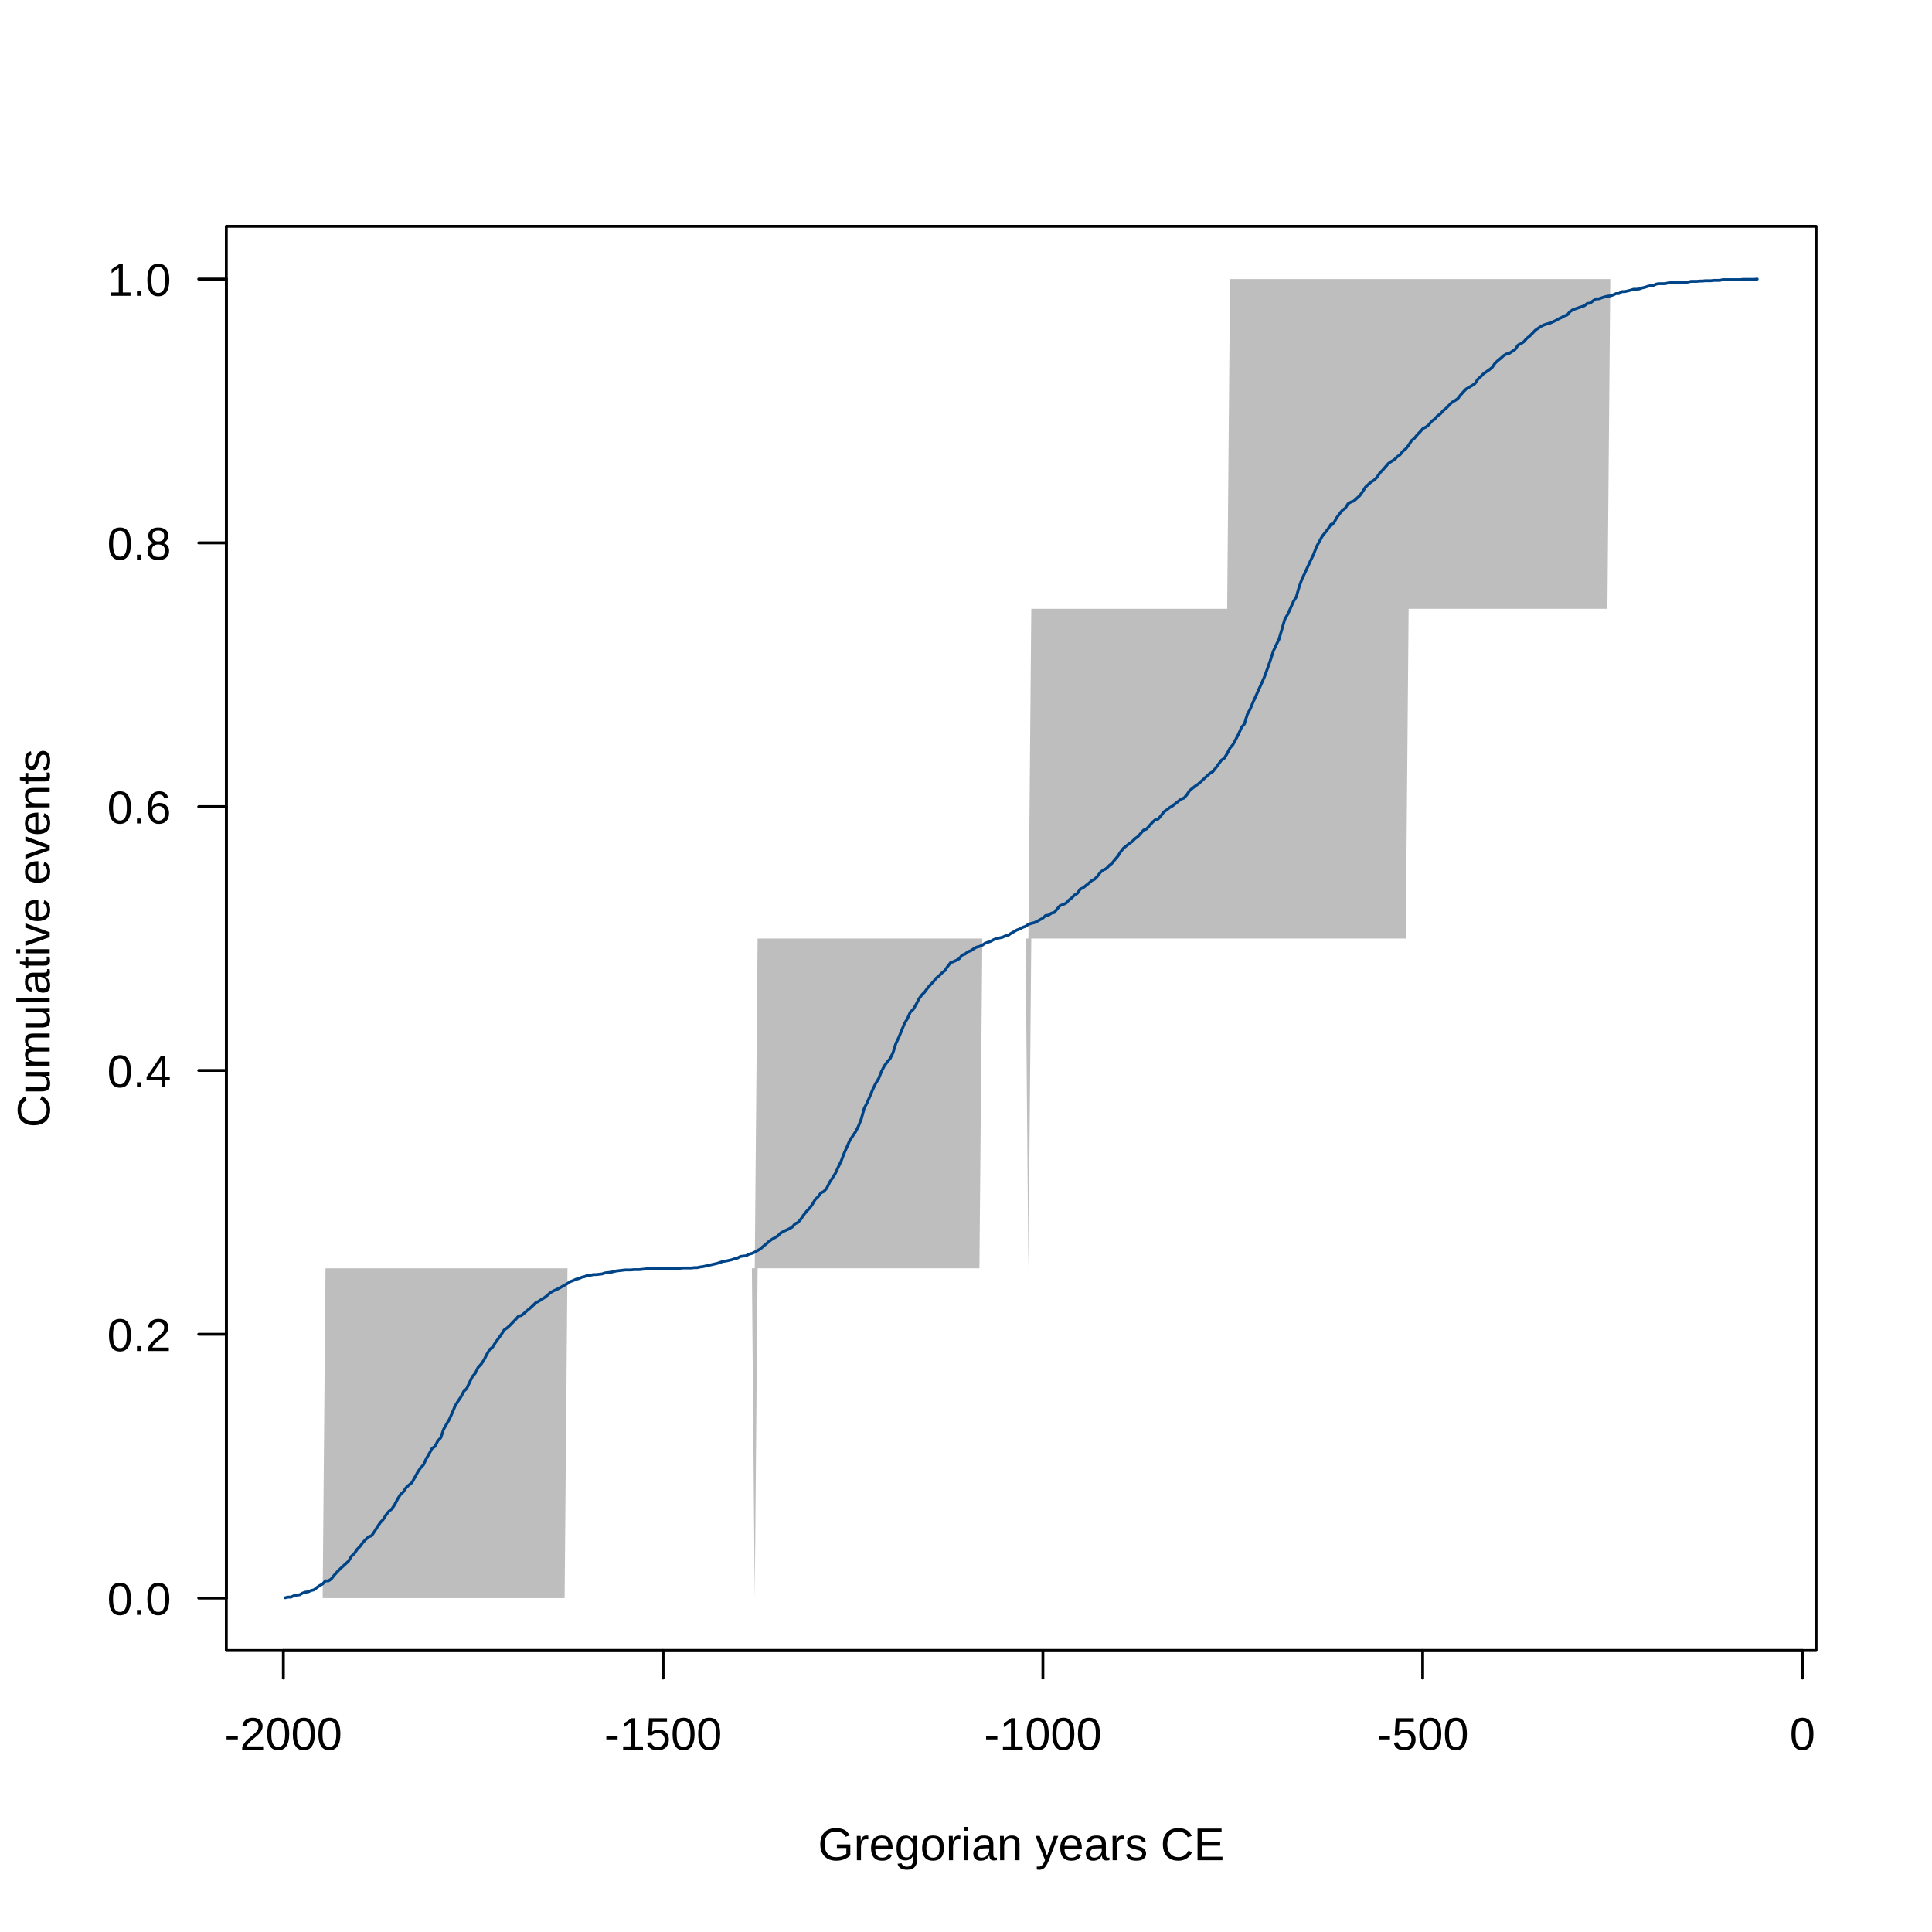
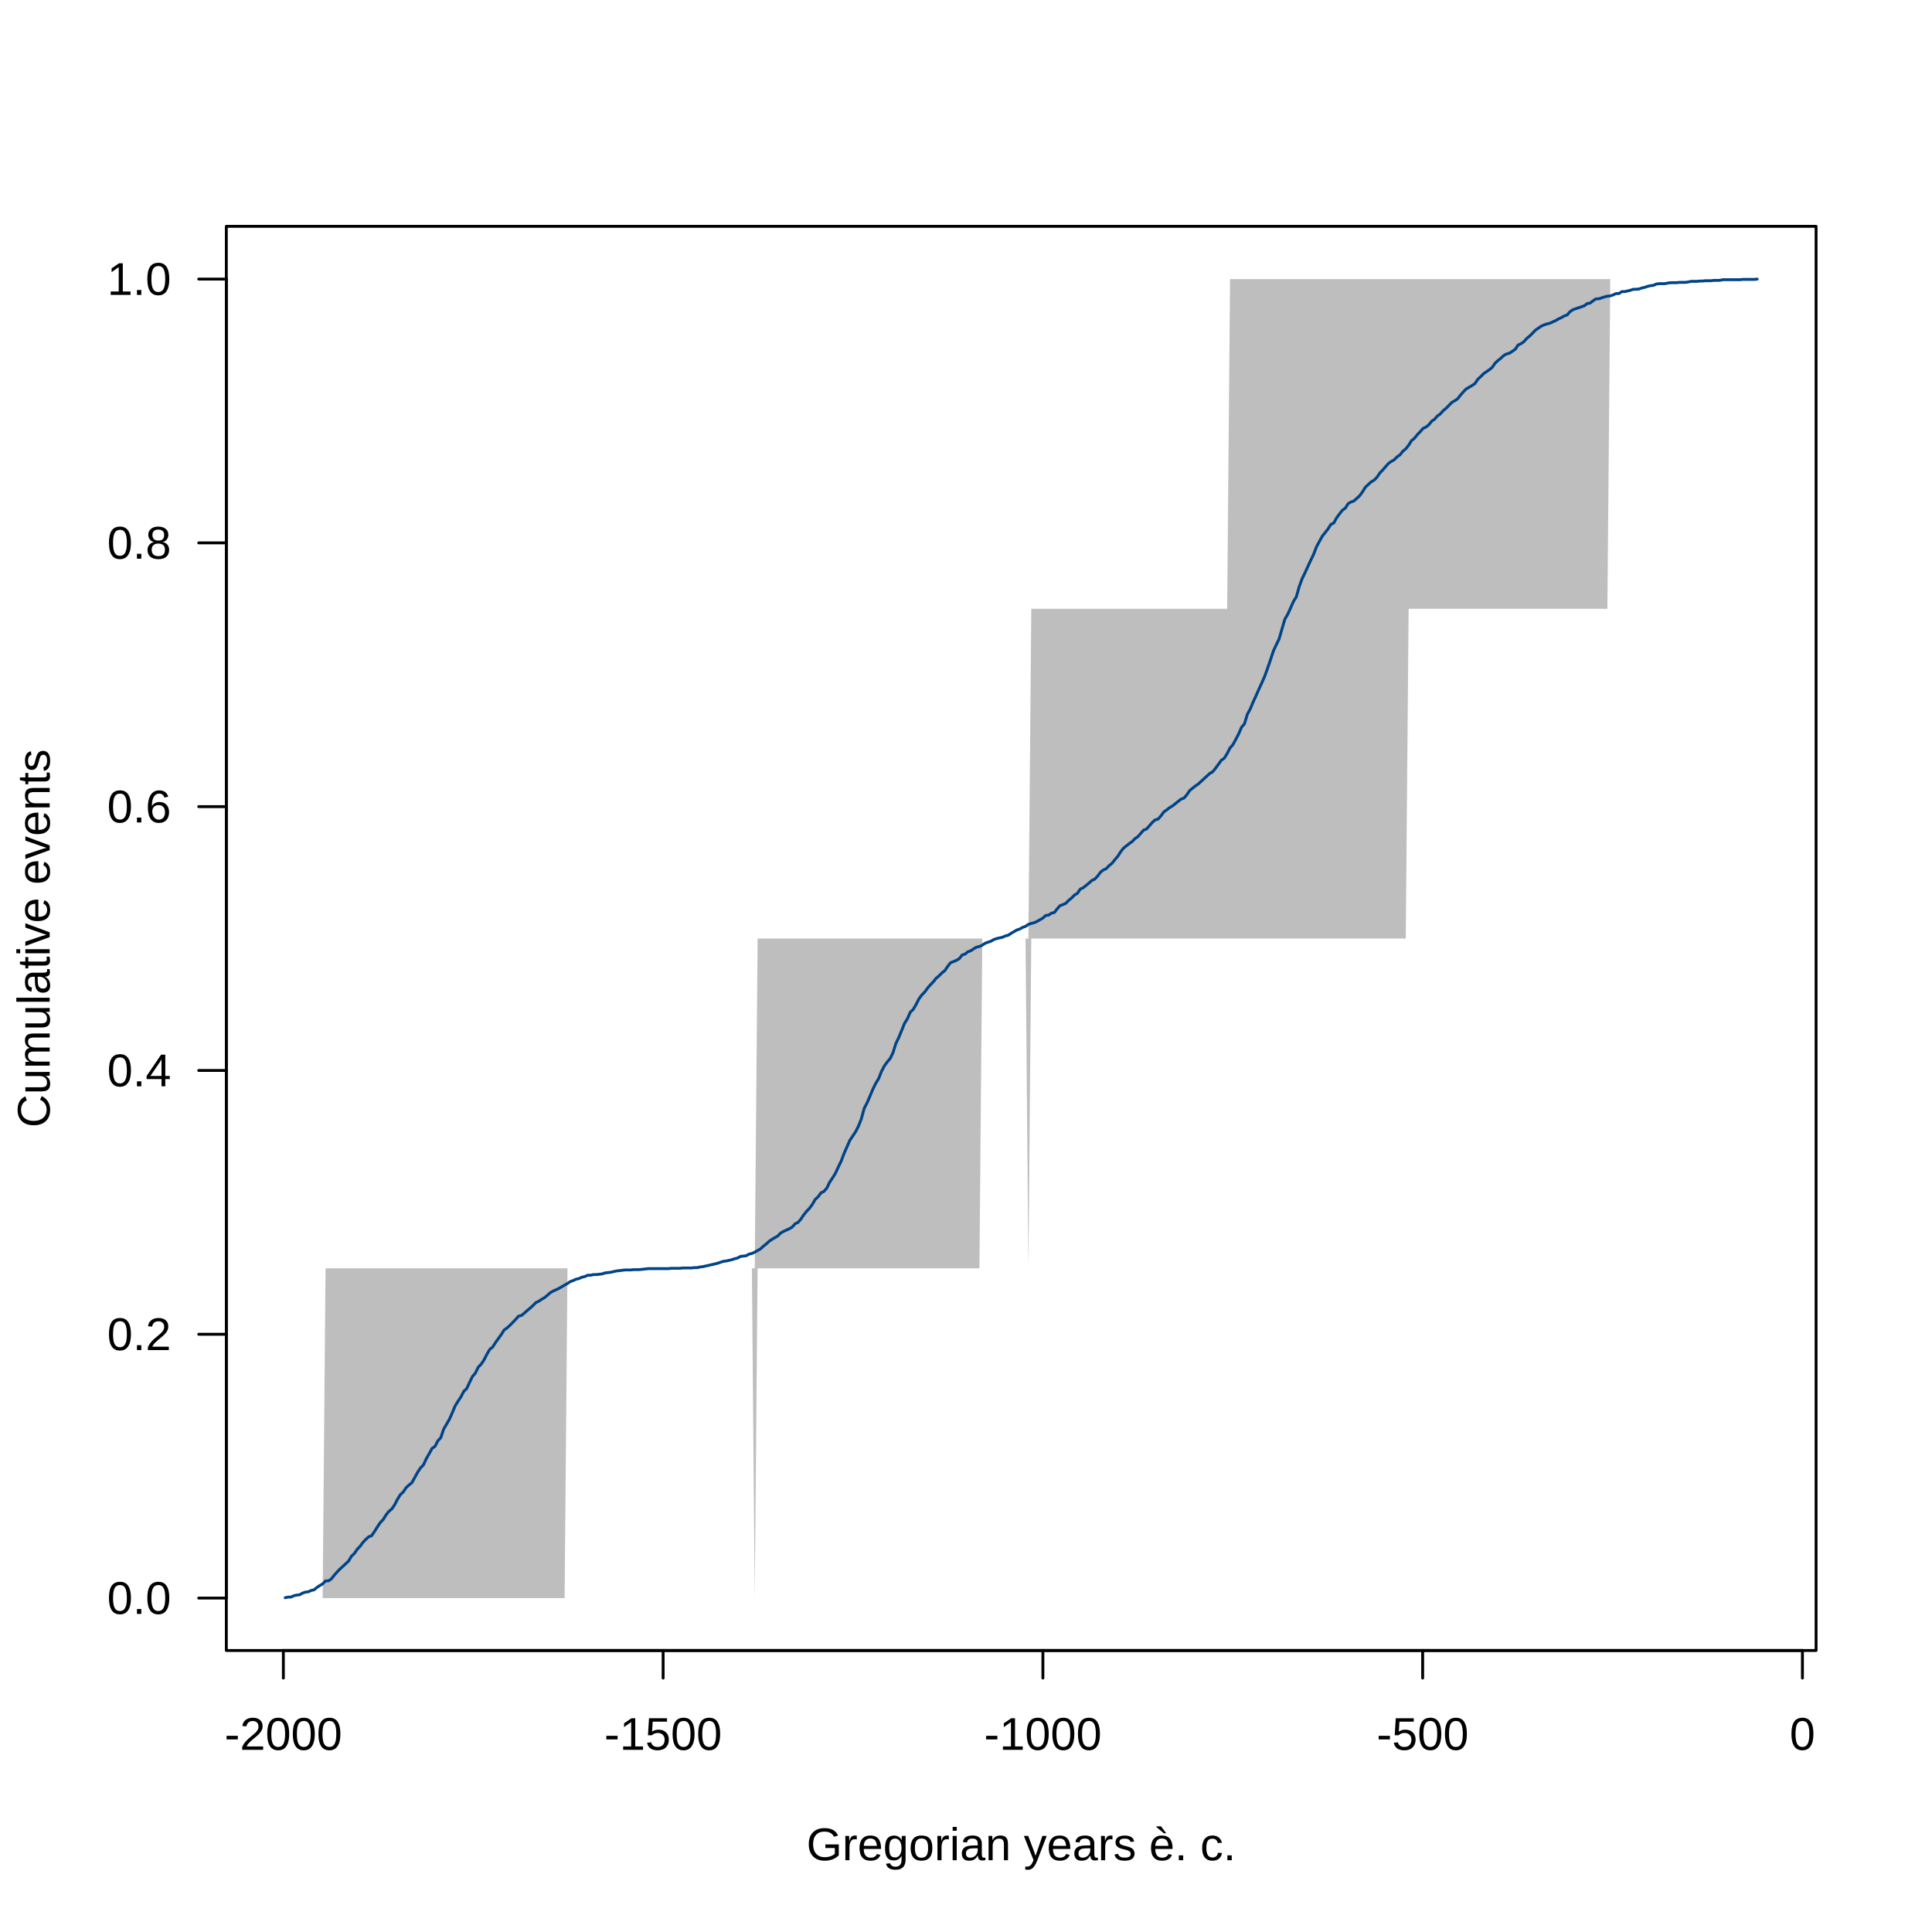
<svg xmlns="http://www.w3.org/2000/svg" class="svglite" width="504.00pt" height="504.00pt" viewBox="0 0 504.00 504.00">
  <defs>
    <style type="text/css">
    .svglite line, .svglite polyline, .svglite polygon, .svglite path, .svglite rect, .svglite circle {
      fill: none;
      stroke: #000000;
      stroke-linecap: round;
      stroke-linejoin: round;
      stroke-miterlimit: 10.00;
    }
    .svglite text {
      white-space: pre;
    }
  </style>
  </defs>
  <rect width="100%" height="100%" style="stroke: none; fill: #FFFFFF;" />
  <defs>
    <clipPath id="cpMC4wMHw1MDQuMDB8MC4wMHw1MDQuMDA=">
      <rect x="0.00" y="0.00" width="504.00" height="504.00" />
    </clipPath>
  </defs>
  <g clip-path="url(#cpMC4wMHw1MDQuMDB8MC4wMHw1MDQuMDA=)">
</g>
  <defs>
    <clipPath id="cpNTkuMDR8NDczLjc2fDU5LjA0fDQzMC41Ng==">
      <rect x="59.04" y="59.04" width="414.72" height="371.52" />
    </clipPath>
  </defs>
  <g clip-path="url(#cpNTkuMDR8NDczLjc2fDU5LjA0fDQzMC41Ng==)">
    <polygon points="74.40,416.89 75.15,416.89 75.90,416.89 76.65,416.89 77.41,416.89 78.16,416.89 78.91,416.89 79.66,416.89 80.41,416.89 81.16,416.89 81.91,416.89 82.67,416.89 83.42,416.89 84.17,416.89 84.92,416.89 85.67,416.89 86.42,416.89 87.17,416.89 87.93,416.89 88.68,416.89 89.43,416.89 90.18,416.89 90.93,416.89 91.68,416.89 92.43,416.89 93.19,416.89 93.94,416.89 94.69,416.89 95.44,416.89 96.19,416.89 96.94,416.89 97.70,416.89 98.45,416.89 99.20,416.89 99.95,416.89 100.70,416.89 101.45,416.89 102.20,416.89 102.96,416.89 103.71,416.89 104.46,416.89 105.21,416.89 105.96,416.89 106.71,416.89 107.46,416.89 108.22,416.89 108.97,416.89 109.72,416.89 110.47,416.89 111.22,416.89 111.97,416.89 112.72,416.89 113.48,416.89 114.23,416.89 114.98,416.89 115.73,416.89 116.48,416.89 117.23,416.89 117.99,416.89 118.74,416.89 119.49,416.89 120.24,416.89 120.99,416.89 121.74,416.89 122.49,416.89 123.25,416.89 124.00,416.89 124.75,416.89 125.50,416.89 126.25,416.89 127.00,416.89 127.75,416.89 128.51,416.89 129.26,416.89 130.01,416.89 130.76,416.89 131.51,416.89 132.26,416.89 133.01,416.89 133.77,416.89 134.52,416.89 135.27,416.89 136.02,416.89 136.77,416.89 137.52,416.89 138.27,416.89 139.03,416.89 139.78,416.89 140.53,416.89 141.28,416.89 142.03,416.89 142.78,416.89 143.54,416.89 144.29,416.89 145.04,416.89 145.79,416.89 146.54,416.89 147.29,416.89 148.04,330.86 148.80,330.86 149.55,330.86 150.30,330.86 151.05,330.86 151.80,330.86 152.55,330.86 153.30,330.86 154.06,330.86 154.81,330.86 155.56,330.86 156.31,330.86 157.06,330.86 157.81,330.86 158.56,330.86 159.32,330.86 160.07,330.86 160.82,330.86 161.57,330.86 162.32,330.86 163.07,330.86 163.82,330.86 164.58,330.86 165.33,330.86 166.08,330.86 166.83,330.86 167.58,330.86 168.33,330.86 169.08,330.86 169.84,330.86 170.59,330.86 171.34,330.86 172.09,330.86 172.84,330.86 173.59,330.86 174.35,330.86 175.10,330.86 175.85,330.86 176.60,330.86 177.35,330.86 178.10,330.86 178.85,330.86 179.61,330.86 180.36,330.86 181.11,330.86 181.86,330.86 182.61,330.86 183.36,330.86 184.11,330.86 184.87,330.86 185.62,330.86 186.37,330.86 187.12,330.86 187.87,330.86 188.62,330.86 189.37,330.86 190.13,330.86 190.88,330.86 191.63,330.86 192.38,330.86 193.13,330.86 193.88,330.86 194.63,330.86 195.39,330.86 196.14,330.86 196.89,416.89 197.64,330.86 198.39,330.86 199.14,330.86 199.90,330.86 200.65,330.86 201.40,330.86 202.15,330.86 202.90,330.86 203.65,330.86 204.40,330.86 205.16,330.86 205.91,330.86 206.66,330.86 207.41,330.86 208.16,330.86 208.91,330.86 209.66,330.86 210.42,330.86 211.17,330.86 211.92,330.86 212.67,330.86 213.42,330.86 214.17,330.86 214.92,330.86 215.68,330.86 216.43,330.86 217.18,330.86 217.93,330.86 218.68,330.86 219.43,330.86 220.18,330.86 220.94,330.86 221.69,330.86 222.44,330.86 223.19,330.86 223.94,330.86 224.69,330.86 225.44,330.86 226.20,330.86 226.95,330.86 227.70,330.86 228.45,330.86 229.20,330.86 229.95,330.86 230.71,330.86 231.46,330.86 232.21,330.86 232.96,330.86 233.71,330.86 234.46,330.86 235.21,330.86 235.97,330.86 236.72,330.86 237.47,330.86 238.22,330.86 238.97,330.86 239.72,330.86 240.47,330.86 241.23,330.86 241.98,330.86 242.73,330.86 243.48,330.86 244.23,330.86 244.98,330.86 245.73,330.86 246.49,330.86 247.24,330.86 247.99,330.86 248.74,330.86 249.49,330.86 250.24,330.86 250.99,330.86 251.75,330.86 252.50,330.86 253.25,330.86 254.00,330.86 254.75,330.86 255.50,330.86 256.26,244.84 257.01,244.84 257.76,244.84 258.51,244.84 259.26,244.84 260.01,244.84 260.76,244.84 261.52,244.84 262.27,244.84 263.02,244.84 263.77,244.84 264.52,244.84 265.27,244.84 266.02,244.84 266.78,244.84 267.53,244.84 268.28,330.86 269.03,244.84 269.78,244.84 270.53,244.84 271.28,244.84 272.04,244.84 272.79,244.84 273.54,244.84 274.29,244.84 275.04,244.84 275.79,244.84 276.54,244.84 277.30,244.84 278.05,244.84 278.80,244.84 279.55,244.84 280.30,244.84 281.05,244.84 281.80,244.84 282.56,244.84 283.31,244.84 284.06,244.84 284.81,244.84 285.56,244.84 286.31,244.84 287.07,244.84 287.82,244.84 288.57,244.84 289.32,244.84 290.07,244.84 290.82,244.84 291.57,244.84 292.33,244.84 293.08,244.84 293.83,244.84 294.58,244.84 295.33,244.84 296.08,244.84 296.83,244.84 297.59,244.84 298.34,244.84 299.09,244.84 299.84,244.84 300.59,244.84 301.34,244.84 302.09,244.84 302.85,244.84 303.60,244.84 304.35,244.84 305.10,244.84 305.85,244.84 306.60,244.84 307.35,244.84 308.11,244.84 308.86,244.84 309.61,244.84 310.36,244.84 311.11,244.84 311.86,244.84 312.62,244.84 313.37,244.84 314.12,244.84 314.87,244.84 315.62,244.84 316.37,244.84 317.12,244.84 317.88,244.84 318.63,244.84 319.38,244.84 320.13,244.84 320.88,244.84 321.63,244.84 322.38,244.84 323.14,244.84 323.89,244.84 324.64,244.84 325.39,244.84 326.14,244.84 326.89,244.84 327.64,244.84 328.40,244.84 329.15,244.84 329.90,244.84 330.65,244.84 331.40,244.84 332.15,244.84 332.90,244.84 333.66,244.84 334.41,244.84 335.16,244.84 335.91,244.84 336.66,244.84 337.41,244.84 338.16,244.84 338.92,244.84 339.67,244.84 340.42,244.84 341.17,244.84 341.92,244.84 342.67,244.84 343.43,244.84 344.18,244.84 344.93,244.84 345.68,244.84 346.43,244.84 347.18,244.84 347.93,244.84 348.69,244.84 349.44,244.84 350.19,244.84 350.94,244.84 351.69,244.84 352.44,244.84 353.19,244.84 353.95,244.84 354.70,244.84 355.45,244.84 356.20,244.84 356.95,244.84 357.70,244.84 358.45,244.84 359.21,244.84 359.96,244.84 360.71,244.84 361.46,244.84 362.21,244.84 362.96,244.84 363.71,244.84 364.47,244.84 365.22,244.84 365.97,244.84 366.72,244.84 367.47,158.82 368.22,158.82 368.97,158.82 369.73,158.82 370.48,158.82 371.23,158.82 371.98,158.82 372.73,158.82 373.48,158.82 374.24,158.82 374.99,158.82 375.74,158.82 376.49,158.82 377.24,158.82 377.99,158.82 378.74,158.82 379.50,158.82 380.25,158.82 381.00,158.82 381.75,158.82 382.50,158.82 383.25,158.82 384.00,158.82 384.76,158.82 385.51,158.82 386.26,158.82 387.01,158.82 387.76,158.82 388.51,158.82 389.26,158.82 390.02,158.82 390.77,158.82 391.52,158.82 392.27,158.82 393.02,158.82 393.77,158.82 394.52,158.82 395.28,158.82 396.03,158.82 396.78,158.82 397.53,158.82 398.28,158.82 399.03,158.82 399.79,158.82 400.54,158.82 401.29,158.82 402.04,158.82 402.79,158.82 403.54,158.82 404.29,158.82 405.05,158.82 405.80,158.82 406.55,158.82 407.30,158.82 408.05,158.82 408.80,158.82 409.55,158.82 410.31,158.82 411.06,158.82 411.81,158.82 412.56,158.82 413.31,158.82 414.06,158.82 414.81,158.82 415.57,158.82 416.32,158.82 417.07,158.82 417.82,158.82 418.57,158.82 419.32,158.82 420.07,72.80 420.83,72.80 421.58,72.80 422.33,72.80 423.08,72.80 423.83,72.80 424.58,72.80 425.33,72.80 426.09,72.80 426.84,72.80 427.59,72.80 428.34,72.80 429.09,72.80 429.84,72.80 430.60,72.80 431.35,72.80 432.10,72.80 432.85,72.80 433.60,72.80 434.35,72.80 435.10,72.80 435.86,72.80 436.61,72.80 437.36,72.80 438.11,72.80 438.86,72.80 439.61,72.80 440.36,72.80 441.12,72.80 441.87,72.80 442.62,72.80 443.37,72.80 444.12,72.80 444.87,72.80 445.62,72.80 446.38,72.80 447.13,72.80 447.88,72.80 448.63,72.80 449.38,72.80 450.13,72.80 450.89,72.80 451.64,72.80 452.39,72.80 453.14,72.80 453.89,72.80 454.64,72.80 455.39,72.80 456.15,72.80 456.90,72.80 457.65,72.80 458.40,72.80 458.40,72.80 457.65,72.80 456.90,72.80 456.15,72.80 455.39,72.80 454.64,72.80 453.89,72.80 453.14,72.80 452.39,72.80 451.64,72.80 450.89,72.80 450.13,72.80 449.38,72.80 448.63,72.80 447.88,72.80 447.13,72.80 446.38,72.80 445.62,72.80 444.87,72.80 444.12,72.80 443.37,72.80 442.62,72.80 441.87,72.80 441.12,72.80 440.36,72.80 439.61,72.80 438.86,72.80 438.11,72.80 437.36,72.80 436.61,72.80 435.86,72.80 435.10,72.80 434.35,72.80 433.60,72.80 432.85,72.80 432.10,72.80 431.35,72.80 430.60,72.80 429.84,72.80 429.09,72.80 428.34,72.80 427.59,72.80 426.84,72.80 426.09,72.80 425.33,72.80 424.58,72.80 423.83,72.80 423.08,72.80 422.33,72.80 421.58,72.80 420.83,72.80 420.07,72.80 419.32,72.80 418.57,72.80 417.82,72.80 417.07,72.80 416.32,72.80 415.57,72.80 414.81,72.80 414.06,72.80 413.31,72.80 412.56,72.80 411.81,72.80 411.06,72.80 410.31,72.80 409.55,72.80 408.80,72.80 408.05,72.80 407.30,72.80 406.55,72.80 405.80,72.80 405.05,72.80 404.29,72.80 403.54,72.80 402.79,72.80 402.04,72.80 401.29,72.80 400.54,72.80 399.79,72.80 399.03,72.80 398.28,72.80 397.53,72.80 396.78,72.80 396.03,72.80 395.28,72.80 394.52,72.80 393.77,72.80 393.02,72.80 392.27,72.80 391.52,72.80 390.77,72.80 390.02,72.80 389.26,72.80 388.51,72.80 387.76,72.80 387.01,72.80 386.26,72.80 385.51,72.80 384.76,72.80 384.00,72.80 383.25,72.80 382.50,72.80 381.75,72.80 381.00,72.80 380.25,72.80 379.50,72.80 378.74,72.80 377.99,72.80 377.24,72.80 376.49,72.80 375.74,72.80 374.99,72.80 374.24,72.80 373.48,72.80 372.73,72.80 371.98,72.80 371.23,72.80 370.48,72.80 369.73,72.80 368.97,72.80 368.22,72.80 367.47,72.80 366.72,72.80 365.97,72.80 365.22,72.80 364.47,72.80 363.71,72.80 362.96,72.80 362.21,72.80 361.46,72.80 360.71,72.80 359.96,72.80 359.21,72.80 358.45,72.80 357.70,72.80 356.95,72.80 356.20,72.80 355.45,72.80 354.70,72.80 353.95,72.80 353.19,72.80 352.44,72.80 351.69,72.80 350.94,72.80 350.19,72.80 349.44,72.80 348.69,72.80 347.93,72.80 347.18,72.80 346.43,72.80 345.68,72.80 344.93,72.80 344.18,72.80 343.43,72.80 342.67,72.80 341.92,72.80 341.17,72.80 340.42,72.80 339.67,72.80 338.92,72.80 338.16,72.80 337.41,72.80 336.66,72.80 335.91,72.80 335.16,72.80 334.41,72.80 333.66,72.80 332.90,72.80 332.15,72.80 331.40,72.80 330.65,72.80 329.90,72.80 329.15,72.80 328.40,72.80 327.64,72.80 326.89,72.80 326.14,72.80 325.39,72.80 324.64,72.80 323.89,72.80 323.14,72.80 322.38,72.80 321.63,72.80 320.88,72.80 320.13,158.82 319.38,158.82 318.63,158.82 317.88,158.82 317.12,158.82 316.37,158.82 315.62,158.82 314.87,158.82 314.12,158.82 313.37,158.82 312.62,158.82 311.86,158.82 311.11,158.82 310.36,158.82 309.61,158.82 308.86,158.82 308.11,158.82 307.35,158.82 306.60,158.82 305.85,158.82 305.10,158.82 304.35,158.82 303.60,158.82 302.85,158.82 302.09,158.82 301.34,158.82 300.59,158.82 299.84,158.82 299.09,158.82 298.34,158.82 297.59,158.82 296.83,158.82 296.08,158.82 295.33,158.82 294.58,158.82 293.83,158.82 293.08,158.82 292.33,158.82 291.57,158.82 290.82,158.82 290.07,158.82 289.32,158.82 288.57,158.82 287.82,158.82 287.07,158.82 286.31,158.82 285.56,158.82 284.81,158.82 284.06,158.82 283.31,158.82 282.56,158.82 281.80,158.82 281.05,158.82 280.30,158.82 279.55,158.82 278.80,158.82 278.05,158.82 277.30,158.82 276.54,158.82 275.79,158.82 275.04,158.82 274.29,158.82 273.54,158.82 272.79,158.82 272.04,158.82 271.28,158.82 270.53,158.82 269.78,158.82 269.03,158.82 268.28,244.84 267.53,244.84 266.78,244.84 266.02,244.84 265.27,244.84 264.52,244.84 263.77,244.84 263.02,244.84 262.27,244.84 261.52,244.84 260.76,244.84 260.01,244.84 259.26,244.84 258.51,244.84 257.76,244.84 257.01,244.84 256.26,244.84 255.50,244.84 254.75,244.84 254.00,244.84 253.25,244.84 252.50,244.84 251.75,244.84 250.99,244.84 250.24,244.84 249.49,244.84 248.74,244.84 247.99,244.84 247.24,244.84 246.49,244.84 245.73,244.84 244.98,244.84 244.23,244.84 243.48,244.84 242.73,244.84 241.98,244.84 241.23,244.84 240.47,244.84 239.72,244.84 238.97,244.84 238.22,244.84 237.47,244.84 236.72,244.84 235.97,244.84 235.21,244.84 234.46,244.84 233.71,244.84 232.96,244.84 232.21,244.84 231.46,244.84 230.71,244.84 229.95,244.84 229.20,244.84 228.45,244.84 227.70,244.84 226.95,244.84 226.20,244.84 225.44,244.84 224.69,244.84 223.94,244.84 223.19,244.84 222.44,244.84 221.69,244.84 220.94,244.84 220.18,244.84 219.43,244.84 218.68,244.84 217.93,244.84 217.18,244.84 216.43,244.84 215.68,244.84 214.92,244.84 214.17,244.84 213.42,244.84 212.67,244.84 211.92,244.84 211.17,244.84 210.42,244.84 209.66,244.84 208.91,244.84 208.16,244.84 207.41,244.84 206.66,244.84 205.91,244.84 205.16,244.84 204.40,244.84 203.65,244.84 202.90,244.84 202.15,244.84 201.40,244.84 200.65,244.84 199.90,244.84 199.14,244.84 198.39,244.84 197.64,244.84 196.89,330.86 196.14,330.86 195.39,330.86 194.63,330.86 193.88,330.86 193.13,330.86 192.38,330.86 191.63,330.86 190.88,330.86 190.13,330.86 189.37,330.86 188.62,330.86 187.87,330.86 187.12,330.86 186.37,330.86 185.62,330.86 184.87,330.86 184.11,330.86 183.36,330.86 182.61,330.86 181.86,330.86 181.11,330.86 180.36,330.86 179.61,330.86 178.85,330.86 178.10,330.86 177.35,330.86 176.60,330.86 175.85,330.86 175.10,330.86 174.35,330.86 173.59,330.86 172.84,330.86 172.09,330.86 171.34,330.86 170.59,330.86 169.84,330.86 169.08,330.86 168.33,330.86 167.58,330.86 166.83,330.86 166.08,330.86 165.33,330.86 164.58,330.86 163.82,330.86 163.07,330.86 162.32,330.86 161.57,330.86 160.82,330.86 160.07,330.86 159.32,330.86 158.56,330.86 157.81,330.86 157.06,330.86 156.31,330.86 155.56,330.86 154.81,330.86 154.06,330.86 153.30,330.86 152.55,330.86 151.80,330.86 151.05,330.86 150.30,330.86 149.55,330.86 148.80,330.86 148.04,330.86 147.29,330.86 146.54,330.86 145.79,330.86 145.04,330.86 144.29,330.86 143.54,330.86 142.78,330.86 142.03,330.86 141.28,330.86 140.53,330.86 139.78,330.86 139.03,330.86 138.27,330.86 137.52,330.86 136.77,330.86 136.02,330.86 135.27,330.86 134.52,330.86 133.77,330.86 133.01,330.86 132.26,330.86 131.51,330.86 130.76,330.86 130.01,330.86 129.26,330.86 128.51,330.86 127.75,330.86 127.00,330.86 126.25,330.86 125.50,330.86 124.75,330.86 124.00,330.86 123.25,330.86 122.49,330.86 121.74,330.86 120.99,330.86 120.24,330.86 119.49,330.86 118.74,330.86 117.99,330.86 117.23,330.86 116.48,330.86 115.73,330.86 114.98,330.86 114.23,330.86 113.48,330.86 112.72,330.86 111.97,330.86 111.22,330.86 110.47,330.86 109.72,330.86 108.97,330.86 108.22,330.86 107.46,330.86 106.71,330.86 105.96,330.86 105.21,330.86 104.46,330.86 103.71,330.86 102.96,330.86 102.20,330.86 101.45,330.86 100.70,330.86 99.95,330.86 99.20,330.86 98.45,330.86 97.70,330.86 96.94,330.86 96.19,330.86 95.44,330.86 94.69,330.86 93.94,330.86 93.19,330.86 92.43,330.86 91.68,330.86 90.93,330.86 90.18,330.86 89.43,330.86 88.68,330.86 87.93,330.86 87.17,330.86 86.42,330.86 85.67,330.86 84.92,330.86 84.17,416.89 83.42,416.89 82.67,416.89 81.91,416.89 81.16,416.89 80.41,416.89 79.66,416.89 78.91,416.89 78.16,416.89 77.41,416.89 76.65,416.89 75.90,416.89 75.15,416.89 74.40,416.89 " style="stroke-width: 0.75; stroke: none; fill: #BEBEBE;" />
    <polyline points="74.40,416.80 75.15,416.63 75.90,416.63 76.65,416.28 77.41,416.11 78.16,416.03 78.91,415.60 79.66,415.34 80.41,415.25 81.16,414.91 81.91,414.74 82.67,414.13 83.42,413.62 84.17,413.19 84.92,412.41 85.67,412.41 86.42,411.90 87.17,410.95 87.93,410.09 88.68,409.32 89.43,408.63 90.18,407.94 90.93,407.25 91.68,405.96 92.43,405.27 93.19,404.15 93.94,403.38 94.69,402.35 95.44,401.57 96.19,400.89 96.94,400.63 97.70,399.51 98.45,398.31 99.20,397.19 99.95,396.41 100.70,395.21 101.45,394.26 102.20,393.66 102.96,392.54 103.71,391.08 104.46,389.88 105.21,389.19 105.96,388.07 106.71,387.38 107.46,386.78 108.22,385.40 108.97,384.03 109.72,382.91 110.47,382.13 111.22,380.50 111.97,379.21 112.72,377.83 113.48,377.32 114.23,375.85 114.98,375.08 115.73,372.84 116.48,371.55 117.23,370.26 117.99,368.54 118.74,366.74 119.49,365.53 120.24,364.41 120.99,362.95 121.74,362.26 122.49,360.63 123.25,359.08 124.00,358.22 124.75,356.67 125.50,355.90 126.25,354.78 127.00,353.32 127.75,352.03 128.51,351.42 129.26,350.22 130.01,349.19 130.76,348.15 131.51,346.95 132.26,346.43 133.01,345.75 133.77,344.97 134.52,344.20 135.27,343.34 136.02,343.17 136.77,342.56 137.52,341.88 138.27,341.27 139.03,340.58 139.78,339.81 140.53,339.47 141.28,338.95 142.03,338.52 142.78,337.92 143.54,337.23 144.29,336.80 145.04,336.46 145.79,336.11 146.54,335.68 147.29,335.25 148.04,334.82 148.80,334.31 149.55,334.05 150.30,333.70 151.05,333.53 151.80,333.19 152.55,333.02 153.30,332.67 154.06,332.67 154.81,332.50 155.56,332.50 156.31,332.41 157.06,332.33 157.81,332.07 158.56,331.98 159.32,331.90 160.07,331.72 160.82,331.55 161.57,331.47 162.32,331.38 163.07,331.29 163.82,331.29 164.58,331.29 165.33,331.21 166.08,331.21 166.83,331.21 167.58,331.12 168.33,331.04 169.08,330.95 169.84,330.95 170.59,330.95 171.34,330.95 172.09,330.95 172.84,330.95 173.59,330.95 174.35,330.95 175.10,330.86 175.85,330.86 176.60,330.86 177.35,330.86 178.10,330.78 178.85,330.78 179.61,330.78 180.36,330.78 181.11,330.69 181.86,330.69 182.61,330.52 183.36,330.43 184.11,330.26 184.87,330.09 185.62,329.92 186.37,329.75 187.12,329.57 187.87,329.32 188.62,329.06 189.37,328.97 190.13,328.80 190.88,328.63 191.63,328.37 192.38,328.20 193.13,327.77 193.88,327.68 194.63,327.60 195.39,327.17 196.14,326.99 196.89,326.65 197.64,326.22 198.39,325.79 199.14,325.10 199.90,324.50 200.65,323.81 201.40,323.29 202.15,322.86 202.90,322.43 203.65,321.66 204.40,321.23 205.16,320.89 205.91,320.54 206.66,320.11 207.41,319.25 208.16,318.91 208.91,318.05 209.66,316.93 210.42,315.98 211.17,315.21 211.92,314.18 212.67,312.89 213.42,312.20 214.17,311.17 214.92,310.82 215.68,309.96 216.43,308.41 217.18,307.29 217.93,306.09 218.68,304.46 219.43,302.91 220.18,300.93 220.94,299.21 221.69,297.49 222.44,296.37 223.19,295.25 223.94,293.79 224.69,291.90 225.44,289.14 226.20,287.68 226.95,285.96 227.70,284.15 228.45,282.61 229.20,281.40 229.95,279.51 230.71,278.05 231.46,277.02 232.21,276.15 232.96,274.61 233.71,272.20 234.46,270.65 235.21,268.84 235.97,266.95 236.72,265.75 237.47,264.03 238.22,263.34 238.97,262.05 239.72,260.58 240.47,259.55 241.23,258.78 241.98,257.75 242.73,256.89 243.48,256.11 244.23,255.17 244.98,254.56 245.73,253.79 246.49,253.19 247.24,252.07 247.99,251.12 248.74,250.86 249.49,250.52 250.24,250.09 250.99,249.14 251.75,248.89 252.50,248.28 253.25,248.03 254.00,247.51 254.75,247.08 255.50,246.91 256.26,246.56 257.01,246.05 257.76,245.79 258.51,245.53 259.26,245.10 260.01,244.84 260.76,244.67 261.52,244.50 262.27,244.15 263.02,243.98 263.77,243.47 264.52,243.04 265.27,242.61 266.02,242.35 266.78,241.92 267.53,241.66 268.28,241.14 269.03,240.89 269.78,240.71 270.53,240.37 271.28,239.94 272.04,239.51 272.79,238.82 273.54,238.74 274.29,238.22 275.04,238.05 275.79,237.10 276.54,236.24 277.30,235.98 278.05,235.64 278.80,234.86 279.55,234.26 280.30,233.49 281.05,233.06 281.80,231.94 282.56,231.60 283.31,230.99 284.06,230.39 284.81,229.70 285.56,229.36 286.31,228.58 287.07,227.55 287.82,226.95 288.57,226.61 289.32,225.83 290.07,225.23 290.82,224.28 291.57,223.42 292.33,222.22 293.08,221.27 293.83,220.67 294.58,220.07 295.33,219.55 296.08,218.78 296.83,218.26 297.59,217.40 298.34,216.54 299.09,216.28 299.84,215.42 300.59,214.56 301.34,213.88 302.09,213.70 302.85,212.84 303.60,211.81 304.35,211.29 305.10,210.69 305.85,210.26 306.60,209.66 307.35,209.06 308.11,208.46 308.86,208.20 309.61,207.34 310.36,206.22 311.11,205.62 311.86,205.02 312.62,204.50 313.37,203.81 314.12,203.12 314.87,202.43 315.62,201.75 316.37,201.32 317.12,200.37 317.88,199.34 318.63,198.31 319.38,197.79 320.13,196.58 320.88,195.12 321.63,194.26 322.38,192.89 323.14,191.42 323.89,189.70 324.64,188.84 325.39,186.35 326.14,184.97 326.89,183.17 327.64,181.53 328.40,179.81 329.15,178.18 329.90,176.46 330.65,174.39 331.40,172.24 332.15,169.92 332.90,168.28 333.66,166.74 334.41,164.15 335.16,161.57 335.91,160.28 336.66,158.65 337.41,156.93 338.16,155.72 338.92,153.06 339.67,150.99 340.42,149.45 341.17,147.81 341.92,146.18 342.67,144.63 343.43,142.65 344.18,141.27 344.93,139.90 345.68,138.95 346.43,138.00 347.18,136.80 347.93,136.46 348.69,135.08 349.44,134.05 350.19,133.10 350.94,132.58 351.69,131.38 352.44,130.95 353.19,130.69 353.95,130.00 354.70,129.32 355.45,128.28 356.20,127.08 356.95,126.39 357.70,125.70 358.45,125.27 359.21,124.50 359.96,123.38 360.71,122.61 361.46,121.75 362.21,120.89 362.96,120.37 363.71,119.94 364.47,119.17 365.22,118.65 365.97,117.70 366.72,117.10 367.47,116.15 368.22,114.95 368.97,114.35 369.73,113.40 370.48,112.63 371.23,111.77 371.98,111.42 372.73,110.82 373.48,109.88 374.24,109.36 374.99,108.50 375.74,107.98 376.49,107.12 377.24,106.52 377.99,105.75 378.74,104.97 379.50,104.54 380.25,104.03 381.00,103.08 381.75,102.22 382.50,101.45 383.25,101.02 384.00,100.58 384.76,100.07 385.51,98.95 386.26,98.26 387.01,97.49 387.76,96.97 388.51,96.46 389.26,95.85 390.02,94.74 390.77,94.05 391.52,93.45 392.27,92.76 393.02,92.33 393.77,92.15 394.52,91.64 395.28,91.12 396.03,90.00 396.78,89.66 397.53,89.14 398.28,88.28 399.03,87.68 399.79,86.91 400.54,86.13 401.29,85.62 402.04,85.10 402.79,84.76 403.54,84.50 404.29,84.33 405.05,83.98 405.80,83.64 406.55,83.21 407.30,82.86 408.05,82.43 408.80,82.18 409.55,81.32 410.31,80.80 411.06,80.54 411.81,80.28 412.56,80.03 413.31,79.77 414.06,79.17 414.81,79.08 415.57,78.48 416.32,77.96 417.07,77.96 417.82,77.70 418.57,77.45 419.32,77.27 420.07,77.19 420.83,76.93 421.58,76.58 422.33,76.58 423.08,76.07 423.83,76.07 424.58,75.90 425.33,75.72 426.09,75.47 426.84,75.47 427.59,75.38 428.34,75.12 429.09,74.95 429.84,74.69 430.60,74.52 431.35,74.43 432.10,74.09 432.85,74.00 433.60,74.00 434.35,74.00 435.10,73.83 435.86,73.75 436.61,73.75 437.36,73.75 438.11,73.66 438.86,73.66 439.61,73.66 440.36,73.57 441.12,73.40 441.87,73.40 442.62,73.40 443.37,73.32 444.12,73.32 444.87,73.23 445.62,73.23 446.38,73.23 447.13,73.14 447.88,73.14 448.63,73.14 449.38,72.97 450.13,72.97 450.89,72.97 451.64,72.97 452.39,72.97 453.14,72.97 453.89,72.97 454.64,72.89 455.39,72.89 456.15,72.89 456.90,72.89 457.65,72.89 458.40,72.80 " style="stroke-width: 0.75; stroke: #004488;" />
  </g>
  <g clip-path="url(#cpMC4wMHw1MDQuMDB8MC4wMHw1MDQuMDA=)">
    <line x1="73.92" y1="430.56" x2="470.20" y2="430.56" style="stroke-width: 0.75;" />
    <line x1="73.92" y1="430.56" x2="73.92" y2="437.76" style="stroke-width: 0.75;" />
    <line x1="172.99" y1="430.56" x2="172.99" y2="437.76" style="stroke-width: 0.75;" />
    <line x1="272.06" y1="430.56" x2="272.06" y2="437.76" style="stroke-width: 0.75;" />
    <line x1="371.13" y1="430.56" x2="371.13" y2="437.76" style="stroke-width: 0.75;" />
    <line x1="470.20" y1="430.56" x2="470.20" y2="437.76" style="stroke-width: 0.75;" />
-     <text x="73.92" y="456.48" text-anchor="middle" style="font-size: 12.00px; font-family: &quot;Arial&quot;;" textLength="34.89px" lengthAdjust="spacingAndGlyphs">-2000</text>
-     <text x="172.99" y="456.48" text-anchor="middle" style="font-size: 12.00px; font-family: &quot;Arial&quot;;" textLength="34.89px" lengthAdjust="spacingAndGlyphs">-1500</text>
-     <text x="272.06" y="456.48" text-anchor="middle" style="font-size: 12.00px; font-family: &quot;Arial&quot;;" textLength="34.89px" lengthAdjust="spacingAndGlyphs">-1000</text>
-     <text x="371.13" y="456.48" text-anchor="middle" style="font-size: 12.00px; font-family: &quot;Arial&quot;;" textLength="27.25px" lengthAdjust="spacingAndGlyphs">-500</text>
-     <text x="470.20" y="456.48" text-anchor="middle" style="font-size: 12.00px; font-family: &quot;Arial&quot;;" textLength="7.64px" lengthAdjust="spacingAndGlyphs">0</text>
+     <text x="73.92" y="456.48" text-anchor="middle" style="font-size: 12.00px; font-family: &quot;Liberation Sans&quot;;" textLength="30.69px" lengthAdjust="spacingAndGlyphs">-2000</text>
+     <text x="172.99" y="456.48" text-anchor="middle" style="font-size: 12.00px; font-family: &quot;Liberation Sans&quot;;" textLength="30.69px" lengthAdjust="spacingAndGlyphs">-1500</text>
+     <text x="272.06" y="456.48" text-anchor="middle" style="font-size: 12.00px; font-family: &quot;Liberation Sans&quot;;" textLength="30.69px" lengthAdjust="spacingAndGlyphs">-1000</text>
+     <text x="371.13" y="456.48" text-anchor="middle" style="font-size: 12.00px; font-family: &quot;Liberation Sans&quot;;" textLength="24.02px" lengthAdjust="spacingAndGlyphs">-500</text>
+     <text x="470.20" y="456.48" text-anchor="middle" style="font-size: 12.00px; font-family: &quot;Liberation Sans&quot;;" textLength="6.67px" lengthAdjust="spacingAndGlyphs">0</text>
    <line x1="59.04" y1="416.89" x2="59.04" y2="72.80" style="stroke-width: 0.75;" />
    <line x1="59.04" y1="416.89" x2="51.84" y2="416.89" style="stroke-width: 0.75;" />
    <line x1="59.04" y1="348.07" x2="51.84" y2="348.07" style="stroke-width: 0.75;" />
    <line x1="59.04" y1="279.25" x2="51.84" y2="279.25" style="stroke-width: 0.75;" />
    <line x1="59.04" y1="210.43" x2="51.84" y2="210.43" style="stroke-width: 0.75;" />
    <line x1="59.04" y1="141.62" x2="51.84" y2="141.62" style="stroke-width: 0.75;" />
    <line x1="59.04" y1="72.80" x2="51.84" y2="72.80" style="stroke-width: 0.75;" />
-     <text x="44.64" y="421.26" text-anchor="end" style="font-size: 12.00px; font-family: &quot;Arial&quot;;" textLength="19.09px" lengthAdjust="spacingAndGlyphs">0.0</text>
-     <text x="44.64" y="352.44" text-anchor="end" style="font-size: 12.00px; font-family: &quot;Arial&quot;;" textLength="19.09px" lengthAdjust="spacingAndGlyphs">0.2</text>
-     <text x="44.64" y="283.63" text-anchor="end" style="font-size: 12.00px; font-family: &quot;Arial&quot;;" textLength="19.09px" lengthAdjust="spacingAndGlyphs">0.4</text>
-     <text x="44.64" y="214.81" text-anchor="end" style="font-size: 12.00px; font-family: &quot;Arial&quot;;" textLength="19.09px" lengthAdjust="spacingAndGlyphs">0.6</text>
-     <text x="44.64" y="145.99" text-anchor="end" style="font-size: 12.00px; font-family: &quot;Arial&quot;;" textLength="19.09px" lengthAdjust="spacingAndGlyphs">0.8</text>
-     <text x="44.64" y="77.17" text-anchor="end" style="font-size: 12.00px; font-family: &quot;Arial&quot;;" textLength="19.09px" lengthAdjust="spacingAndGlyphs">1.0</text>
+     <text x="44.64" y="421.02" text-anchor="end" style="font-size: 12.00px; font-family: &quot;Liberation Sans&quot;;" textLength="16.68px" lengthAdjust="spacingAndGlyphs">0.0</text>
+     <text x="44.64" y="352.20" text-anchor="end" style="font-size: 12.00px; font-family: &quot;Liberation Sans&quot;;" textLength="16.68px" lengthAdjust="spacingAndGlyphs">0.2</text>
+     <text x="44.64" y="283.38" text-anchor="end" style="font-size: 12.00px; font-family: &quot;Liberation Sans&quot;;" textLength="16.68px" lengthAdjust="spacingAndGlyphs">0.4</text>
+     <text x="44.64" y="214.56" text-anchor="end" style="font-size: 12.00px; font-family: &quot;Liberation Sans&quot;;" textLength="16.68px" lengthAdjust="spacingAndGlyphs">0.6</text>
+     <text x="44.64" y="145.75" text-anchor="end" style="font-size: 12.00px; font-family: &quot;Liberation Sans&quot;;" textLength="16.68px" lengthAdjust="spacingAndGlyphs">0.8</text>
+     <text x="44.64" y="76.93" text-anchor="end" style="font-size: 12.00px; font-family: &quot;Liberation Sans&quot;;" textLength="16.68px" lengthAdjust="spacingAndGlyphs">1.0</text>
    <polygon points="59.04,430.56 473.76,430.56 473.76,59.04 59.04,59.04 " style="stroke-width: 0.75;" />
-     <text x="266.40" y="485.28" text-anchor="middle" style="font-size: 12.00px; font-family: &quot;Arial&quot;;" textLength="116.19px" lengthAdjust="spacingAndGlyphs">Gregorian years CE</text>
-     <text transform="translate(12.96,244.80) rotate(-90)" text-anchor="middle" style="font-size: 12.00px; font-family: &quot;Arial&quot;;" textLength="112.80px" lengthAdjust="spacingAndGlyphs">Cumulative events</text>
+     <text x="266.40" y="485.28" text-anchor="middle" style="font-size: 12.00px; font-family: &quot;Liberation Sans&quot;;" textLength="112.07px" lengthAdjust="spacingAndGlyphs">Gregorian years è. c.</text>
+     <text transform="translate(12.96,244.80) rotate(-90)" text-anchor="middle" style="font-size: 12.00px; font-family: &quot;Liberation Sans&quot;;" textLength="98.73px" lengthAdjust="spacingAndGlyphs">Cumulative events</text>
  </g>
</svg>
